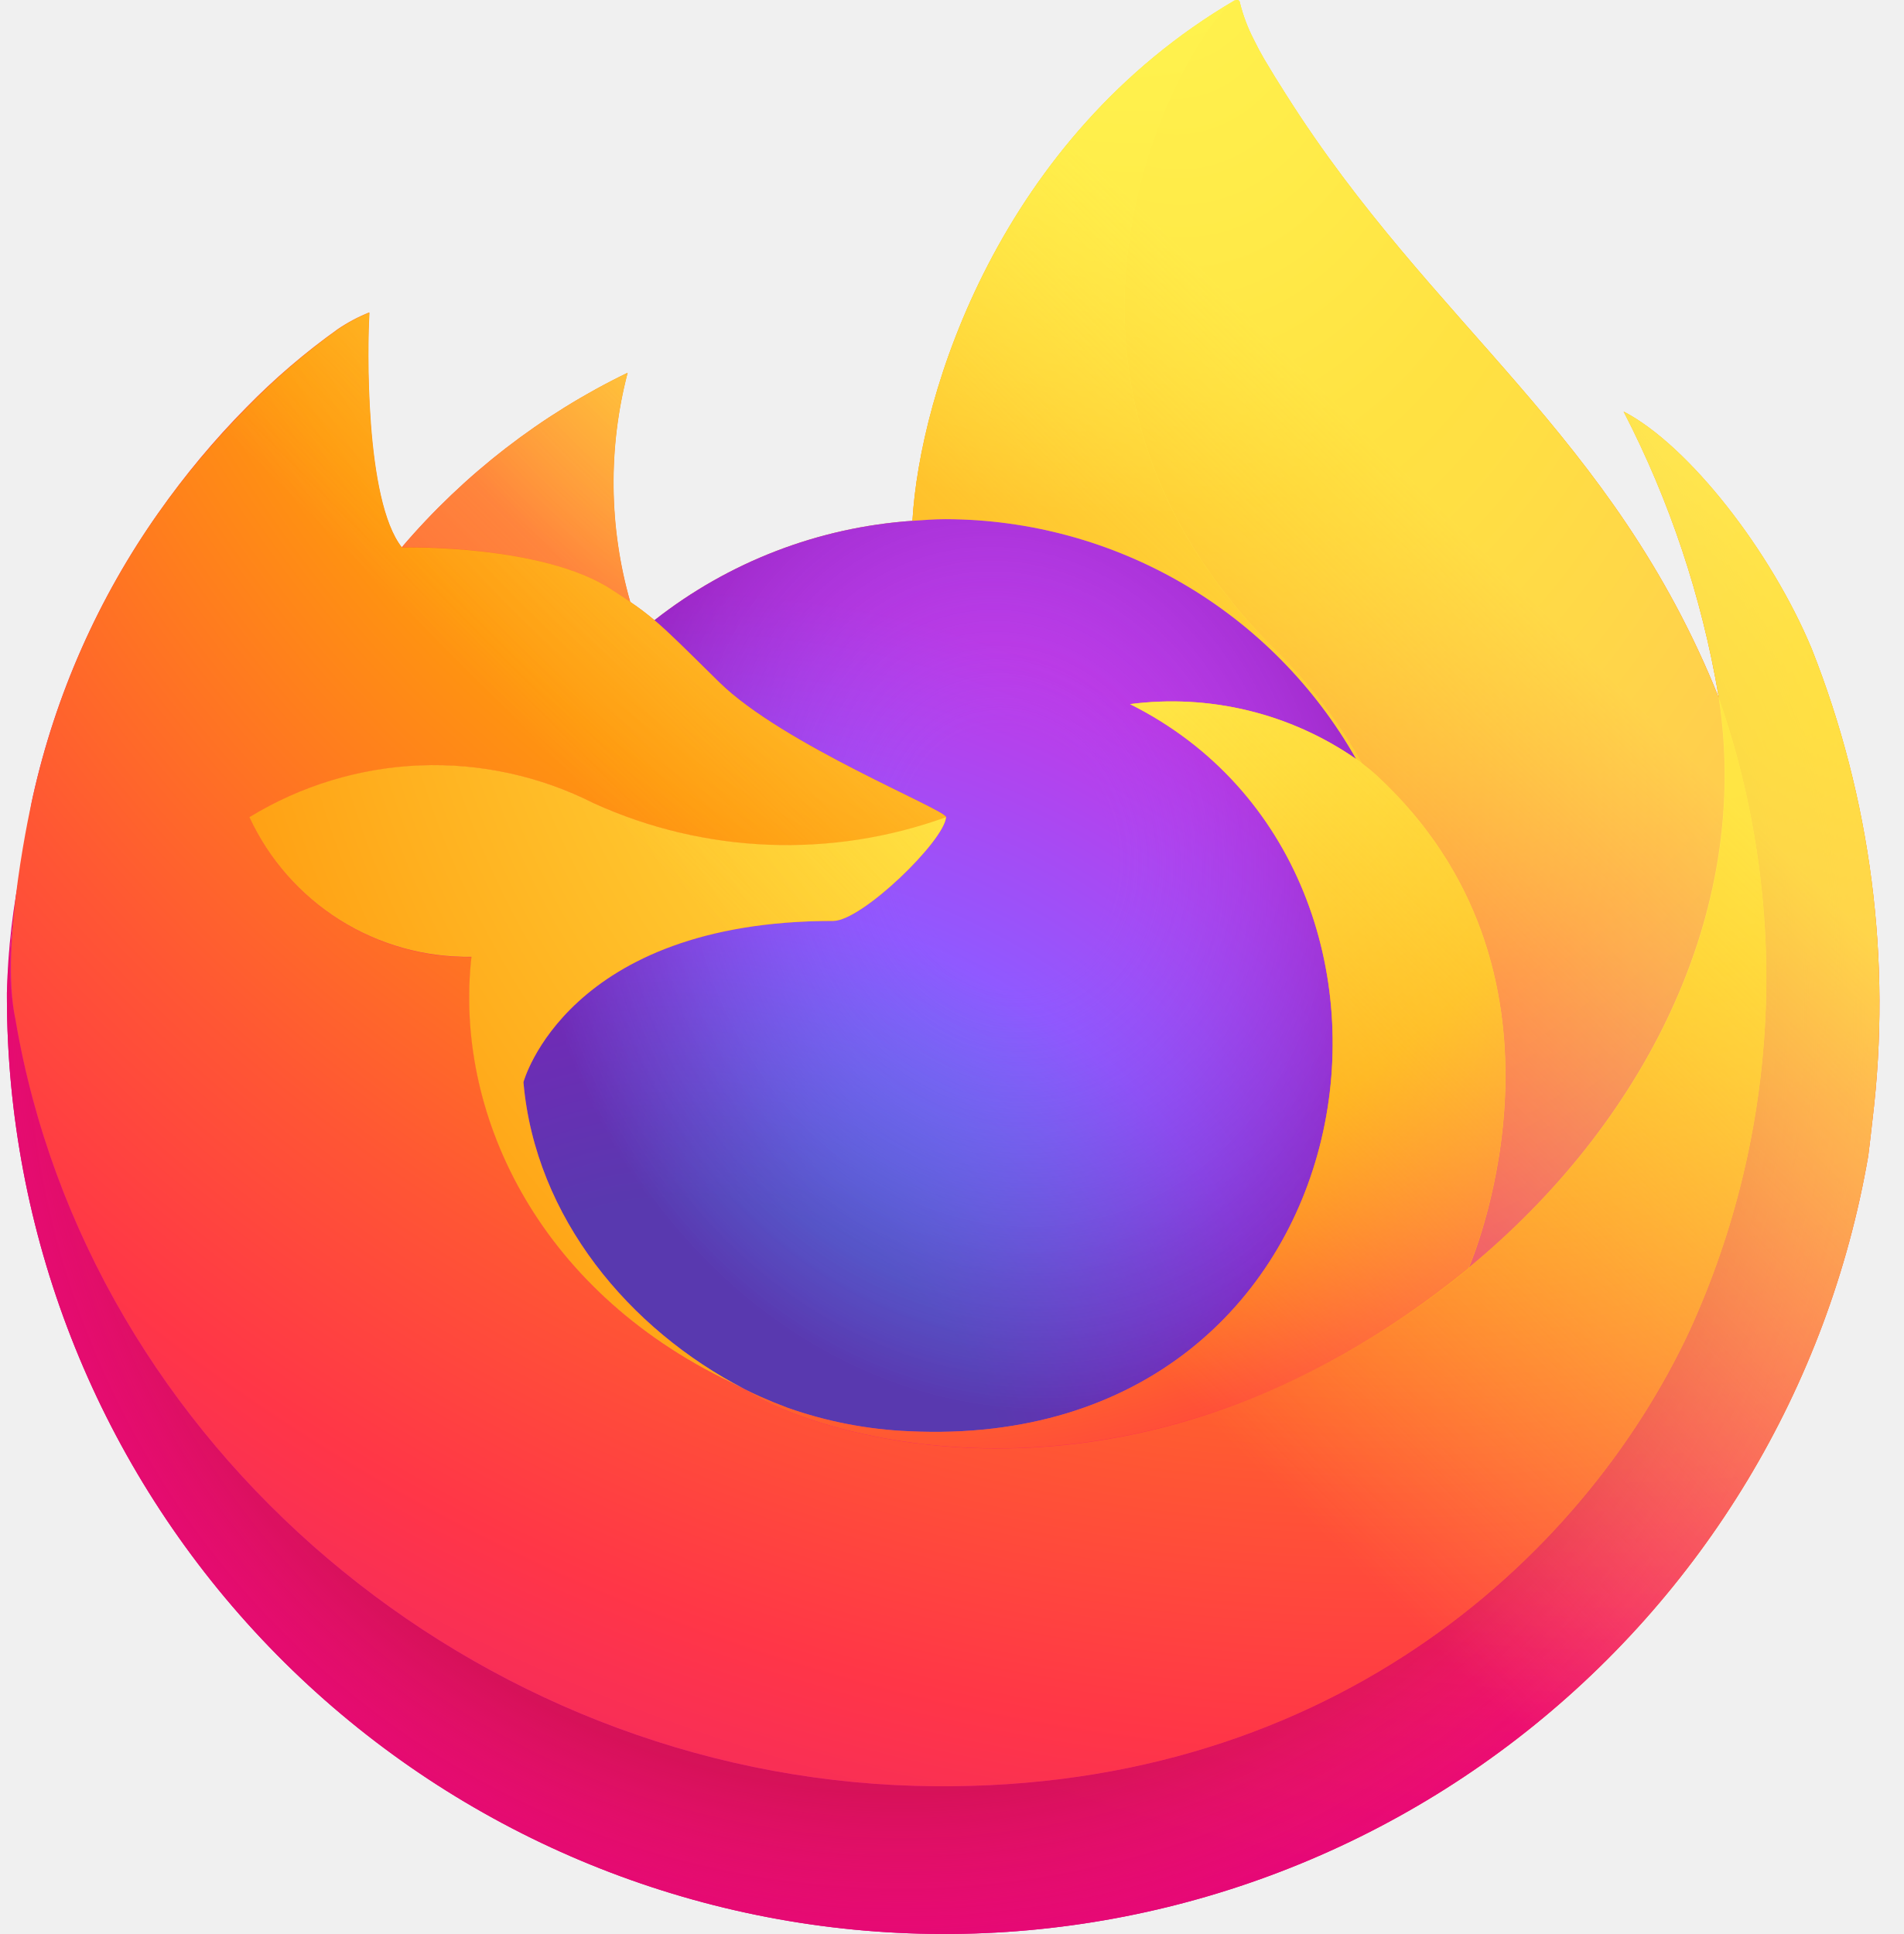
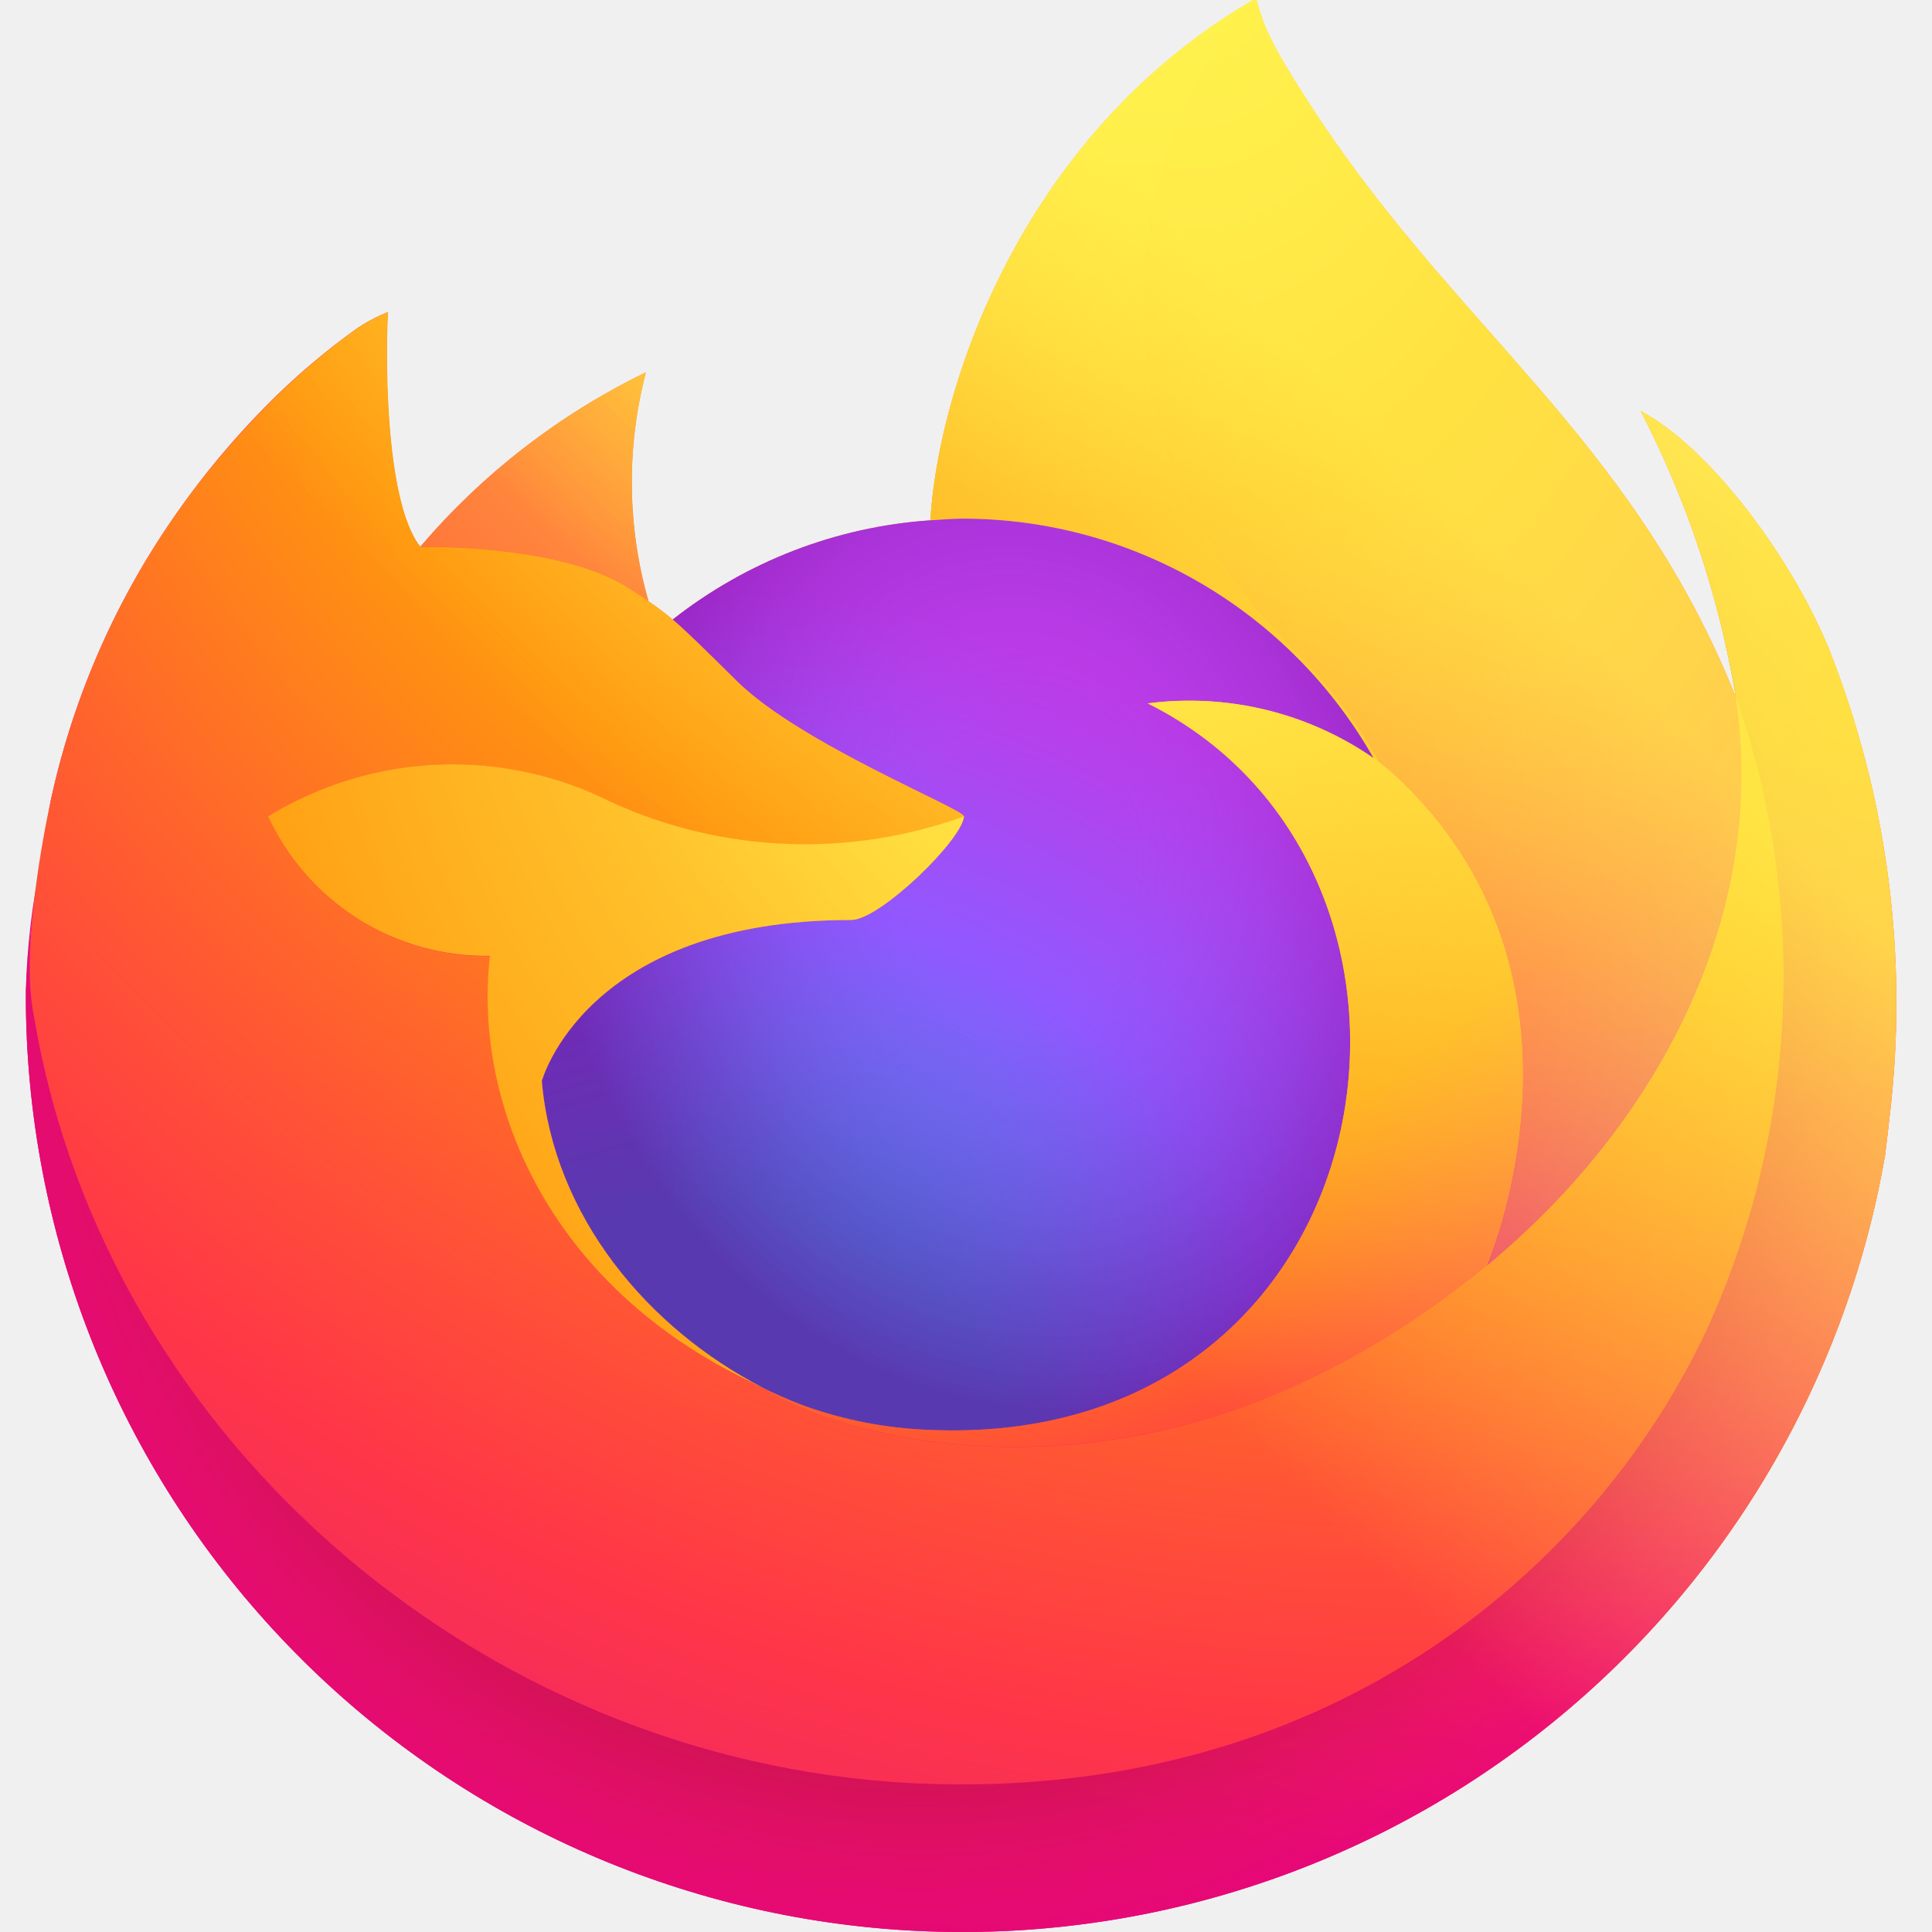
- <svg xmlns="http://www.w3.org/2000/svg" width="63" height="64" viewBox="0 0 63 64" fill="none">
+ <svg xmlns="http://www.w3.org/2000/svg" width="16" height="16" viewBox="0 0 16 16" fill="none">
  <g clip-path="url(#clip0_746_197)">
-     <path d="M59.947 21.47C58.599 18.227 55.865 14.726 53.724 13.619C55.251 16.576 56.311 19.753 56.866 23.034L56.871 23.086C53.364 14.343 47.417 10.817 42.56 3.14C42.309 2.749 42.065 2.353 41.829 1.953C41.707 1.744 41.593 1.53 41.487 1.312C41.286 0.922 41.131 0.51 41.025 0.084C41.025 0.064 41.018 0.045 41.005 0.031C40.992 0.016 40.974 0.006 40.954 0.004C40.935 -0.001 40.915 -0.001 40.896 0.004C40.892 0.004 40.885 0.011 40.881 0.013C40.876 0.014 40.865 0.022 40.858 0.025L40.87 0.004C33.079 4.566 30.436 13.011 30.192 17.235C27.081 17.449 24.106 18.596 21.656 20.525C21.4 20.309 21.133 20.106 20.856 19.919C20.149 17.445 20.119 14.826 20.768 12.337C17.907 13.723 15.365 15.688 13.302 18.107H13.288C12.058 16.549 12.145 11.411 12.215 10.338C11.852 10.484 11.504 10.668 11.18 10.888C10.094 11.662 9.08 12.531 8.148 13.485C7.086 14.561 6.116 15.725 5.248 16.964V16.968V16.963C3.254 19.79 1.84 22.984 1.087 26.361L1.045 26.566C0.931 27.21 0.829 27.855 0.74 28.503C0.74 28.526 0.735 28.548 0.733 28.571C0.461 29.982 0.293 31.411 0.229 32.847V33.007C0.236 40.774 3.156 48.255 8.412 53.973C13.669 59.691 20.878 63.229 28.617 63.888C36.356 64.547 44.06 62.279 50.207 57.533C56.355 52.786 60.498 45.906 61.818 38.252C61.87 37.852 61.913 37.456 61.959 37.052C62.598 31.772 61.906 26.415 59.947 21.47ZM24.196 45.751C24.341 45.82 24.477 45.896 24.626 45.962L24.648 45.976C24.497 45.904 24.347 45.829 24.196 45.751ZM56.874 23.093V23.064L56.879 23.097L56.874 23.093Z" fill="url(#paint0_linear_746_197)" />
-     <path d="M59.947 21.47C58.599 18.227 55.865 14.726 53.724 13.619C55.251 16.576 56.311 19.753 56.866 23.034V23.064L56.871 23.097C59.262 29.938 58.916 37.439 55.906 44.032C52.351 51.66 43.746 59.478 30.276 59.098C15.722 58.686 2.905 47.886 0.509 33.741C0.073 31.511 0.509 30.38 0.728 28.567C0.429 29.975 0.262 31.408 0.229 32.847V33.007C0.236 40.774 3.156 48.255 8.412 53.973C13.669 59.691 20.878 63.229 28.617 63.888C36.356 64.547 44.06 62.279 50.207 57.533C56.355 52.786 60.498 45.906 61.818 38.252C61.87 37.852 61.913 37.456 61.959 37.052C62.598 31.772 61.906 26.415 59.947 21.47Z" fill="url(#paint1_radial_746_197)" />
-     <path d="M59.947 21.47C58.599 18.227 55.865 14.726 53.724 13.619C55.251 16.576 56.311 19.753 56.866 23.034V23.064L56.871 23.097C59.262 29.938 58.916 37.439 55.906 44.032C52.351 51.66 43.746 59.478 30.276 59.098C15.722 58.686 2.905 47.886 0.509 33.741C0.073 31.511 0.509 30.38 0.728 28.567C0.429 29.975 0.262 31.408 0.229 32.847V33.007C0.236 40.774 3.156 48.255 8.412 53.973C13.669 59.691 20.878 63.229 28.617 63.888C36.356 64.547 44.06 62.279 50.207 57.533C56.355 52.786 60.498 45.906 61.818 38.252C61.87 37.852 61.913 37.456 61.959 37.052C62.598 31.772 61.906 26.415 59.947 21.47Z" fill="url(#paint2_radial_746_197)" />
-     <path d="M44.874 25.117C44.941 25.164 45.003 25.211 45.066 25.258C44.287 23.877 43.317 22.612 42.185 21.501C32.545 11.858 39.659 0.594 40.858 0.022L40.87 0.004C33.079 4.566 30.436 13.011 30.192 17.235C30.554 17.21 30.913 17.18 31.282 17.18C34.047 17.185 36.761 17.922 39.148 19.316C41.535 20.71 43.511 22.712 44.874 25.117Z" fill="url(#paint3_radial_746_197)" />
-     <path d="M31.302 27.042C31.251 27.814 28.525 30.475 27.572 30.475C18.752 30.475 17.32 35.811 17.32 35.811C17.71 40.304 20.841 44.005 24.626 45.962C24.799 46.052 24.974 46.133 25.149 46.212C25.453 46.346 25.757 46.471 26.06 46.585C27.359 47.044 28.72 47.307 30.096 47.363C45.556 48.089 48.551 28.876 37.395 23.301C40.026 22.958 42.692 23.605 44.874 25.117C43.511 22.712 41.535 20.71 39.148 19.316C36.761 17.922 34.047 17.185 31.282 17.18C30.914 17.18 30.554 17.21 30.192 17.235C27.081 17.449 24.106 18.596 21.656 20.525C22.129 20.925 22.663 21.46 23.787 22.568C25.892 24.642 31.29 26.79 31.302 27.042Z" fill="url(#paint4_radial_746_197)" />
-     <path d="M31.302 27.042C31.251 27.814 28.525 30.475 27.572 30.475C18.752 30.475 17.32 35.811 17.32 35.811C17.71 40.304 20.841 44.005 24.626 45.962C24.799 46.052 24.974 46.133 25.149 46.212C25.453 46.346 25.757 46.471 26.06 46.585C27.359 47.044 28.72 47.307 30.096 47.363C45.556 48.089 48.551 28.876 37.395 23.301C40.026 22.958 42.692 23.605 44.874 25.117C43.511 22.712 41.535 20.71 39.148 19.316C36.761 17.922 34.047 17.185 31.282 17.18C30.914 17.18 30.554 17.21 30.192 17.235C27.081 17.449 24.106 18.596 21.656 20.525C22.129 20.925 22.663 21.46 23.787 22.568C25.892 24.642 31.29 26.79 31.302 27.042Z" fill="url(#paint5_radial_746_197)" />
-     <path d="M20.21 19.494C20.461 19.654 20.668 19.793 20.85 19.919C20.143 17.445 20.113 14.826 20.763 12.337C17.901 13.723 15.359 15.688 13.296 18.107C13.448 18.103 17.947 18.023 20.21 19.494Z" fill="url(#paint6_radial_746_197)" />
-     <path d="M0.513 33.741C2.907 47.886 15.726 58.686 30.28 59.098C43.75 59.479 52.355 51.66 55.91 44.032C58.92 37.439 59.266 29.938 56.875 23.097V23.067C56.875 23.044 56.87 23.03 56.875 23.037L56.881 23.089C57.981 30.274 54.327 37.234 48.614 41.941L48.597 41.981C37.466 51.047 26.813 47.451 24.657 45.983C24.507 45.911 24.356 45.836 24.206 45.758C17.716 42.656 15.035 36.743 15.609 31.672C14.069 31.695 12.555 31.27 11.251 30.45C9.946 29.63 8.908 28.449 8.262 27.05C9.965 26.007 11.908 25.417 13.904 25.336C15.9 25.256 17.884 25.689 19.666 26.593C23.339 28.26 27.519 28.424 31.312 27.05C31.3 26.798 25.902 24.649 23.797 22.576C22.672 21.468 22.139 20.934 21.666 20.533C21.41 20.317 21.143 20.114 20.865 19.927C20.681 19.801 20.474 19.665 20.225 19.502C17.962 18.031 13.463 18.111 13.314 18.115H13.3C12.07 16.557 12.157 11.419 12.227 10.346C11.864 10.492 11.516 10.676 11.192 10.896C10.106 11.67 9.092 12.539 8.16 13.493C7.094 14.566 6.12 15.727 5.248 16.964V16.968V16.963C3.254 19.79 1.84 22.984 1.087 26.361C1.071 26.424 -0.031 31.242 0.513 33.741Z" fill="url(#paint7_radial_746_197)" />
-     <path d="M42.187 21.501C43.319 22.613 44.289 23.879 45.068 25.262C45.239 25.391 45.398 25.519 45.533 25.643C52.566 32.126 48.881 41.29 48.606 41.942C54.319 37.235 57.97 30.275 56.873 23.09C53.364 14.343 47.417 10.817 42.56 3.14C42.309 2.749 42.066 2.353 41.829 1.953C41.708 1.744 41.593 1.53 41.487 1.312C41.286 0.922 41.131 0.51 41.025 0.084C41.025 0.064 41.018 0.045 41.005 0.031C40.992 0.016 40.974 0.006 40.955 0.004C40.935 -0.001 40.915 -0.001 40.896 0.004C40.892 0.004 40.886 0.011 40.881 0.013C40.876 0.014 40.866 0.022 40.858 0.025C39.659 0.594 32.545 11.858 42.187 21.501Z" fill="url(#paint8_radial_746_197)" />
-     <path d="M45.528 25.639C45.379 25.505 45.224 25.378 45.063 25.258C45 25.211 44.937 25.164 44.87 25.117C42.688 23.605 40.023 22.958 37.391 23.301C48.548 28.879 45.554 48.089 30.093 47.363C28.716 47.307 27.356 47.044 26.057 46.585C25.753 46.471 25.45 46.347 25.146 46.212C24.971 46.132 24.795 46.052 24.623 45.962L24.644 45.976C26.8 47.447 37.449 51.043 48.584 41.974L48.601 41.934C48.879 41.286 52.564 32.12 45.528 25.639Z" fill="url(#paint9_radial_746_197)" />
-     <path d="M17.32 35.811C17.32 35.811 18.752 30.475 27.572 30.475C28.525 30.475 31.253 27.814 31.302 27.042C27.509 28.416 23.329 28.252 19.656 26.584C17.874 25.681 15.891 25.248 13.894 25.328C11.898 25.409 9.956 25.999 8.252 27.042C8.899 28.441 9.937 29.622 11.241 30.442C12.545 31.262 14.059 31.687 15.6 31.664C15.025 36.736 17.706 42.649 24.196 45.75C24.341 45.82 24.477 45.895 24.626 45.961C20.838 44.005 17.71 40.304 17.32 35.811Z" fill="url(#paint10_radial_746_197)" />
-     <path d="M59.947 21.47C58.599 18.227 55.865 14.726 53.724 13.619C55.251 16.576 56.311 19.753 56.866 23.034L56.871 23.086C53.364 14.343 47.417 10.817 42.56 3.14C42.309 2.749 42.065 2.353 41.829 1.953C41.707 1.744 41.593 1.53 41.487 1.312C41.286 0.922 41.131 0.51 41.025 0.084C41.025 0.064 41.018 0.045 41.005 0.031C40.992 0.016 40.974 0.006 40.954 0.004C40.935 -0.001 40.915 -0.001 40.896 0.004C40.892 0.004 40.885 0.011 40.881 0.013C40.876 0.014 40.865 0.022 40.858 0.025L40.87 0.004C33.079 4.566 30.436 13.011 30.192 17.235C30.554 17.21 30.913 17.18 31.282 17.18C34.047 17.185 36.761 17.922 39.148 19.316C41.535 20.71 43.511 22.712 44.873 25.117C42.692 23.605 40.026 22.958 37.394 23.301C48.551 28.879 45.558 48.089 30.096 47.363C28.72 47.307 27.359 47.044 26.06 46.585C25.756 46.471 25.453 46.347 25.149 46.212C24.974 46.132 24.799 46.052 24.626 45.962L24.648 45.976C24.497 45.904 24.347 45.829 24.196 45.751C24.341 45.82 24.477 45.896 24.626 45.962C20.838 44.005 17.71 40.304 17.32 35.811C17.32 35.811 18.752 30.475 27.572 30.475C28.525 30.475 31.253 27.814 31.302 27.042C31.29 26.79 25.892 24.641 23.787 22.568C22.663 21.46 22.129 20.926 21.656 20.525C21.4 20.309 21.133 20.106 20.856 19.919C20.149 17.445 20.119 14.826 20.768 12.337C17.907 13.723 15.365 15.688 13.302 18.107H13.288C12.058 16.549 12.145 11.411 12.215 10.338C11.852 10.484 11.504 10.668 11.18 10.888C10.094 11.662 9.08 12.531 8.148 13.485C7.086 14.561 6.116 15.725 5.248 16.964V16.968V16.963C3.254 19.79 1.84 22.984 1.087 26.361L1.045 26.566C0.987 26.839 0.725 28.225 0.687 28.523C0.687 28.5 0.687 28.545 0.687 28.523C0.448 29.954 0.295 31.398 0.229 32.847V33.007C0.236 40.774 3.156 48.255 8.412 53.973C13.669 59.691 20.878 63.229 28.617 63.888C36.356 64.547 44.06 62.279 50.207 57.533C56.355 52.786 60.498 45.906 61.818 38.252C61.87 37.852 61.913 37.456 61.959 37.052C62.598 31.772 61.906 26.415 59.947 21.47Z" fill="url(#paint11_linear_746_197)" />
+     <path d="M15.144 5.368C14.807 4.557 14.123 3.682 13.588 3.405C13.97 4.144 14.235 4.938 14.373 5.759L14.375 5.772C13.498 3.586 12.011 2.704 10.797 0.785C10.734 0.687 10.673 0.588 10.614 0.488C10.584 0.436 10.555 0.383 10.529 0.328C10.479 0.231 10.44 0.128 10.413 0.021C10.413 0.016 10.412 0.011 10.408 0.008C10.405 0.004 10.401 0.002 10.396 0.001C10.391 -0 10.386 -0 10.381 0.001C10.38 0.001 10.379 0.003 10.377 0.003C10.376 0.004 10.373 0.005 10.372 0.006L10.375 0.001C8.427 1.141 7.766 3.253 7.705 4.309C6.927 4.362 6.184 4.649 5.571 5.131C5.507 5.077 5.44 5.027 5.371 4.98C5.194 4.361 5.187 3.707 5.349 3.084C4.634 3.431 3.998 3.922 3.483 4.527H3.479C3.172 4.137 3.193 2.853 3.211 2.584C3.12 2.621 3.033 2.667 2.952 2.722C2.681 2.916 2.427 3.133 2.194 3.371C1.929 3.64 1.686 3.931 1.469 4.241V4.242V4.241C0.971 4.948 0.617 5.746 0.429 6.59L0.418 6.642C0.39 6.802 0.364 6.964 0.342 7.126C0.342 7.132 0.341 7.137 0.34 7.143C0.272 7.496 0.23 7.853 0.214 8.212V8.252C0.216 10.193 0.946 12.064 2.26 13.493C3.574 14.923 5.377 15.807 7.311 15.972C9.246 16.137 11.172 15.57 12.709 14.383C14.246 13.197 15.282 11.476 15.612 9.563C15.625 9.463 15.635 9.364 15.647 9.263C15.807 7.943 15.634 6.604 15.144 5.368ZM6.206 11.438C6.242 11.455 6.276 11.474 6.314 11.491L6.319 11.494C6.281 11.476 6.244 11.457 6.206 11.438ZM14.376 5.773V5.766L14.377 5.774L14.376 5.773Z" fill="url(#paint0_linear_746_197)" />
+     <path d="M15.144 5.368C14.807 4.557 14.123 3.682 13.588 3.405C13.97 4.144 14.235 4.938 14.373 5.759V5.766L14.375 5.774C14.973 7.485 14.886 9.36 14.134 11.008C13.245 12.915 11.094 14.87 7.726 14.774C4.088 14.671 0.883 11.972 0.284 8.435C0.175 7.878 0.284 7.595 0.339 7.142C0.264 7.494 0.223 7.852 0.214 8.212V8.252C0.216 10.193 0.946 12.064 2.26 13.493C3.574 14.923 5.377 15.807 7.311 15.972C9.246 16.137 11.172 15.57 12.709 14.383C14.246 13.197 15.282 11.476 15.612 9.563C15.625 9.463 15.635 9.364 15.647 9.263C15.807 7.943 15.634 6.604 15.144 5.368Z" fill="url(#paint1_radial_746_197)" />
+     <path d="M15.144 5.368C14.807 4.557 14.123 3.682 13.588 3.405C13.97 4.144 14.235 4.938 14.373 5.759V5.766L14.375 5.774C14.973 7.485 14.886 9.36 14.134 11.008C13.245 12.915 11.094 14.87 7.726 14.774C4.088 14.671 0.883 11.972 0.284 8.435C0.175 7.878 0.284 7.595 0.339 7.142C0.264 7.494 0.223 7.852 0.214 8.212V8.252C0.216 10.193 0.946 12.064 2.26 13.493C3.574 14.923 5.377 15.807 7.311 15.972C9.246 16.137 11.172 15.57 12.709 14.383C14.246 13.197 15.282 11.476 15.612 9.563C15.625 9.463 15.635 9.364 15.647 9.263C15.807 7.943 15.634 6.604 15.144 5.368Z" fill="url(#paint2_radial_746_197)" />
+     <path d="M11.376 6.279C11.392 6.291 11.408 6.303 11.424 6.315C11.229 5.969 10.986 5.653 10.703 5.375C8.293 2.965 10.072 0.148 10.372 0.005L10.375 0.001C8.427 1.141 7.766 3.253 7.705 4.309C7.796 4.303 7.885 4.295 7.978 4.295C8.669 4.296 9.347 4.48 9.944 4.829C10.541 5.178 11.035 5.678 11.376 6.279Z" fill="url(#paint3_radial_746_197)" />
+     <path d="M7.983 6.761C7.97 6.953 7.288 7.619 7.05 7.619C4.845 7.619 4.487 8.953 4.487 8.953C4.585 10.076 5.367 11.001 6.314 11.491C6.357 11.513 6.401 11.533 6.444 11.553C6.52 11.587 6.596 11.618 6.672 11.646C6.997 11.761 7.337 11.827 7.681 11.841C11.546 12.022 12.295 7.219 9.506 5.825C10.164 5.74 10.83 5.901 11.376 6.279C11.035 5.678 10.541 5.178 9.944 4.829C9.347 4.48 8.669 4.296 7.978 4.295C7.886 4.295 7.796 4.303 7.705 4.309C6.927 4.362 6.184 4.649 5.571 5.131C5.689 5.231 5.823 5.365 6.104 5.642C6.63 6.161 7.98 6.698 7.983 6.761Z" fill="url(#paint4_radial_746_197)" />
+     <path d="M7.983 6.761C7.97 6.953 7.288 7.619 7.05 7.619C4.845 7.619 4.487 8.953 4.487 8.953C4.585 10.076 5.367 11.001 6.314 11.491C6.357 11.513 6.401 11.533 6.444 11.553C6.52 11.587 6.596 11.618 6.672 11.646C6.997 11.761 7.337 11.827 7.681 11.841C11.546 12.022 12.295 7.219 9.506 5.825C10.164 5.74 10.83 5.901 11.376 6.279C11.035 5.678 10.541 5.178 9.944 4.829C9.347 4.48 8.669 4.296 7.978 4.295C7.886 4.295 7.796 4.303 7.705 4.309C6.927 4.362 6.184 4.649 5.571 5.131C5.689 5.231 5.823 5.365 6.104 5.642C6.63 6.161 7.98 6.698 7.983 6.761Z" fill="url(#paint5_radial_746_197)" />
+     <path d="M5.21 4.873C5.272 4.913 5.324 4.948 5.37 4.98C5.193 4.361 5.185 3.707 5.348 3.084C4.632 3.431 3.997 3.922 3.481 4.527C3.519 4.526 4.644 4.506 5.21 4.873Z" fill="url(#paint6_radial_746_197)" />
+     <path d="M0.285 8.435C0.884 11.972 4.089 14.671 7.727 14.774C11.095 14.87 13.246 12.915 14.135 11.008C14.887 9.36 14.974 7.485 14.376 5.774V5.767C14.376 5.761 14.375 5.758 14.376 5.759L14.377 5.772C14.652 7.569 13.739 9.309 12.311 10.485L12.306 10.495C9.524 12.762 6.86 11.863 6.321 11.496C6.284 11.478 6.246 11.459 6.209 11.44C4.586 10.664 3.916 9.186 4.059 7.918C3.674 7.924 3.296 7.818 2.97 7.613C2.644 7.407 2.384 7.112 2.223 6.763C2.648 6.502 3.134 6.354 3.633 6.334C4.132 6.314 4.628 6.422 5.073 6.648C5.992 7.065 7.037 7.106 7.985 6.763C7.982 6.7 6.633 6.162 6.106 5.644C5.825 5.367 5.692 5.234 5.573 5.133C5.51 5.079 5.443 5.029 5.373 4.982C5.327 4.95 5.276 4.916 5.213 4.875C4.648 4.508 3.523 4.528 3.486 4.529H3.482C3.175 4.139 3.196 2.855 3.214 2.586C3.123 2.623 3.036 2.669 2.955 2.724C2.684 2.918 2.43 3.135 2.197 3.373C1.931 3.642 1.687 3.932 1.469 4.241V4.242V4.241C0.971 4.948 0.617 5.746 0.429 6.59C0.425 6.606 0.149 7.811 0.285 8.435Z" fill="url(#paint7_radial_746_197)" />
+     <path d="M10.704 5.375C10.987 5.653 11.229 5.97 11.424 6.316C11.467 6.348 11.507 6.38 11.54 6.411C13.299 8.031 12.377 10.322 12.309 10.486C13.737 9.309 14.65 7.569 14.375 5.773C13.498 3.586 12.011 2.704 10.797 0.785C10.734 0.687 10.674 0.588 10.614 0.488C10.584 0.436 10.556 0.383 10.529 0.328C10.479 0.231 10.44 0.128 10.413 0.021C10.413 0.016 10.412 0.011 10.408 0.008C10.405 0.004 10.401 0.002 10.396 0.001C10.391 -0 10.386 -0 10.381 0.001C10.38 0.001 10.379 0.003 10.377 0.003C10.376 0.004 10.373 0.005 10.372 0.006C10.072 0.148 8.293 2.965 10.704 5.375Z" fill="url(#paint8_radial_746_197)" />
+     <path d="M11.539 6.41C11.502 6.376 11.463 6.345 11.423 6.315C11.407 6.303 11.391 6.291 11.375 6.279C10.829 5.901 10.163 5.74 9.505 5.825C12.294 7.22 11.546 12.022 7.68 11.841C7.336 11.827 6.996 11.761 6.671 11.646C6.595 11.618 6.519 11.587 6.444 11.553C6.4 11.533 6.356 11.513 6.313 11.491L6.318 11.494C6.857 11.862 9.519 12.761 12.303 10.493L12.307 10.483C12.377 10.321 13.298 8.03 11.539 6.41Z" fill="url(#paint9_radial_746_197)" />
+     <path d="M4.487 8.953C4.487 8.953 4.845 7.619 7.05 7.619C7.288 7.619 7.97 6.953 7.983 6.761C7.034 7.104 5.989 7.063 5.071 6.646C4.626 6.42 4.13 6.312 3.631 6.332C3.132 6.352 2.646 6.5 2.22 6.761C2.382 7.11 2.641 7.405 2.967 7.611C3.293 7.816 3.672 7.922 4.057 7.916C3.913 9.184 4.584 10.662 6.206 11.438C6.242 11.455 6.276 11.474 6.314 11.49C5.367 11.001 4.585 10.076 4.487 8.953Z" fill="url(#paint10_radial_746_197)" />
+     <path d="M15.144 5.368C14.807 4.557 14.123 3.682 13.588 3.405C13.97 4.144 14.235 4.938 14.373 5.759L14.375 5.772C13.498 3.586 12.011 2.704 10.797 0.785C10.734 0.687 10.673 0.588 10.614 0.488C10.584 0.436 10.555 0.383 10.529 0.328C10.479 0.231 10.44 0.128 10.413 0.021C10.413 0.016 10.412 0.011 10.408 0.008C10.405 0.004 10.401 0.002 10.396 0.001C10.391 -0 10.386 -0 10.381 0.001C10.38 0.001 10.379 0.003 10.377 0.003C10.376 0.004 10.373 0.005 10.372 0.006L10.375 0.001C8.427 1.141 7.766 3.253 7.705 4.309C7.796 4.303 7.885 4.295 7.978 4.295C8.669 4.296 9.347 4.48 9.944 4.829C10.541 5.178 11.035 5.678 11.376 6.279C10.83 5.901 10.164 5.74 9.506 5.825C12.295 7.22 11.546 12.022 7.681 11.841C7.337 11.827 6.997 11.761 6.672 11.646C6.596 11.618 6.52 11.587 6.444 11.553C6.401 11.533 6.357 11.513 6.314 11.491L6.319 11.494C6.281 11.476 6.244 11.457 6.206 11.438C6.242 11.455 6.276 11.474 6.314 11.491C5.367 11.001 4.585 10.076 4.487 8.953C4.487 8.953 4.845 7.619 7.05 7.619C7.288 7.619 7.97 6.953 7.983 6.761C7.98 6.698 6.63 6.16 6.104 5.642C5.823 5.365 5.689 5.232 5.571 5.131C5.507 5.077 5.44 5.027 5.371 4.98C5.194 4.361 5.187 3.707 5.349 3.084C4.634 3.431 3.998 3.922 3.483 4.527H3.479C3.172 4.137 3.193 2.853 3.211 2.584C3.12 2.621 3.033 2.667 2.952 2.722C2.681 2.916 2.427 3.133 2.194 3.371C1.929 3.64 1.686 3.931 1.469 4.241V4.242V4.241C0.971 4.948 0.617 5.746 0.429 6.59L0.418 6.642C0.404 6.71 0.338 7.056 0.329 7.131C0.329 7.136 0.329 7.125 0.329 7.131C0.269 7.488 0.231 7.849 0.214 8.212V8.252C0.216 10.193 0.946 12.064 2.26 13.493C3.574 14.923 5.377 15.807 7.311 15.972C9.246 16.137 11.172 15.57 12.709 14.383C14.246 13.197 15.282 11.476 15.612 9.563C15.625 9.463 15.635 9.364 15.647 9.263C15.807 7.943 15.634 6.604 15.144 5.368Z" fill="url(#paint11_linear_746_197)" />
  </g>
  <defs>
-     <linearGradient id="paint0_linear_746_197" x1="55.841" y1="9.915" x2="4.349" y2="59.596" gradientUnits="userSpaceOnUse">
+     <linearGradient id="paint0_linear_746_197" x1="14.117" y1="2.479" x2="1.244" y2="14.899" gradientUnits="userSpaceOnUse">
      <stop offset="0.048" stop-color="#FFF44F" />
      <stop offset="0.111" stop-color="#FFE847" />
      <stop offset="0.225" stop-color="#FFC830" />
      <stop offset="0.368" stop-color="#FF980E" />
      <stop offset="0.401" stop-color="#FF8B16" />
      <stop offset="0.462" stop-color="#FF672A" />
      <stop offset="0.534" stop-color="#FF3647" />
      <stop offset="0.705" stop-color="#E31587" />
    </linearGradient>
-     <radialGradient id="paint1_radial_746_197" cx="0" cy="0" r="1" gradientUnits="userSpaceOnUse" gradientTransform="translate(53.4618 7.10286) scale(64.6642 64.6642)">
+     <radialGradient id="paint1_radial_746_197" cx="0" cy="0" r="1" gradientUnits="userSpaceOnUse" gradientTransform="translate(13.5226 1.77571) scale(16.1661)">
      <stop offset="0.129" stop-color="#FFBD4F" />
      <stop offset="0.186" stop-color="#FFAC31" />
      <stop offset="0.247" stop-color="#FF9D17" />
      <stop offset="0.283" stop-color="#FF980E" />
      <stop offset="0.403" stop-color="#FF563B" />
      <stop offset="0.467" stop-color="#FF3750" />
      <stop offset="0.71" stop-color="#F5156C" />
      <stop offset="0.782" stop-color="#EB0878" />
      <stop offset="0.86" stop-color="#E50080" />
    </radialGradient>
-     <radialGradient id="paint2_radial_746_197" cx="0" cy="0" r="1" gradientUnits="userSpaceOnUse" gradientTransform="translate(29.8329 33.5393) scale(64.6642 64.6642)">
+     <radialGradient id="paint2_radial_746_197" cx="0" cy="0" r="1" gradientUnits="userSpaceOnUse" gradientTransform="translate(7.61532 8.38484) scale(16.1661)">
      <stop offset="0.3" stop-color="#960E18" />
      <stop offset="0.351" stop-color="#B11927" stop-opacity="0.74" />
      <stop offset="0.435" stop-color="#DB293D" stop-opacity="0.343" />
      <stop offset="0.497" stop-color="#F5334B" stop-opacity="0.094" />
      <stop offset="0.53" stop-color="#FF3750" stop-opacity="0" />
    </radialGradient>
-     <radialGradient id="paint3_radial_746_197" cx="0" cy="0" r="1" gradientUnits="userSpaceOnUse" gradientTransform="translate(37.629 -7.57198) scale(46.8465 46.8465)">
+     <radialGradient id="paint3_radial_746_197" cx="0" cy="0" r="1" gradientUnits="userSpaceOnUse" gradientTransform="translate(9.56437 -1.893) scale(11.7116 11.7116)">
      <stop offset="0.132" stop-color="#FFF44F" />
      <stop offset="0.252" stop-color="#FFDC3E" />
      <stop offset="0.506" stop-color="#FF9D12" />
      <stop offset="0.526" stop-color="#FF980E" />
    </radialGradient>
-     <radialGradient id="paint4_radial_746_197" cx="0" cy="0" r="1" gradientUnits="userSpaceOnUse" gradientTransform="translate(22.6804 50.4303) scale(30.7895 30.7895)">
+     <radialGradient id="paint4_radial_746_197" cx="0" cy="0" r="1" gradientUnits="userSpaceOnUse" gradientTransform="translate(5.82721 12.6076) scale(7.69737 7.69737)">
      <stop offset="0.353" stop-color="#3A8EE6" />
      <stop offset="0.472" stop-color="#5C79F0" />
      <stop offset="0.669" stop-color="#9059FF" />
      <stop offset="1" stop-color="#C139E6" />
    </radialGradient>
-     <radialGradient id="paint5_radial_746_197" cx="0" cy="0" r="1" gradientUnits="userSpaceOnUse" gradientTransform="translate(33.3666 28.2398) rotate(-13.5916) scale(16.3244 19.1118)">
+     <radialGradient id="paint5_radial_746_197" cx="0" cy="0" r="1" gradientUnits="userSpaceOnUse" gradientTransform="translate(8.49875 7.05996) rotate(-13.5916) scale(4.0811 4.77795)">
      <stop offset="0.206" stop-color="#9059FF" stop-opacity="0" />
      <stop offset="0.278" stop-color="#8C4FF3" stop-opacity="0.064" />
      <stop offset="0.747" stop-color="#7716A8" stop-opacity="0.45" />
      <stop offset="0.975" stop-color="#6E008B" stop-opacity="0.6" />
    </radialGradient>
-     <radialGradient id="paint6_radial_746_197" cx="0" cy="0" r="1" gradientUnits="userSpaceOnUse" gradientTransform="translate(29.0165 4.45696) scale(22.1499 22.1499)">
+     <radialGradient id="paint6_radial_746_197" cx="0" cy="0" r="1" gradientUnits="userSpaceOnUse" gradientTransform="translate(7.41122 1.11425) scale(5.53748)">
      <stop stop-color="#FFE226" />
      <stop offset="0.121" stop-color="#FFDB27" />
      <stop offset="0.295" stop-color="#FFC82A" />
      <stop offset="0.502" stop-color="#FFA930" />
      <stop offset="0.732" stop-color="#FF7E37" />
      <stop offset="0.792" stop-color="#FF7139" />
    </radialGradient>
-     <radialGradient id="paint7_radial_746_197" cx="0" cy="0" r="1" gradientUnits="userSpaceOnUse" gradientTransform="translate(46.4269 -9.59202) scale(94.5037 94.5037)">
+     <radialGradient id="paint7_radial_746_197" cx="0" cy="0" r="1" gradientUnits="userSpaceOnUse" gradientTransform="translate(11.7638 -2.398) scale(23.6259 23.6259)">
      <stop offset="0.113" stop-color="#FFF44F" />
      <stop offset="0.456" stop-color="#FF980E" />
      <stop offset="0.622" stop-color="#FF5634" />
      <stop offset="0.716" stop-color="#FF3647" />
      <stop offset="0.904" stop-color="#E31587" />
    </radialGradient>
-     <radialGradient id="paint8_radial_746_197" cx="0" cy="0" r="1" gradientUnits="userSpaceOnUse" gradientTransform="translate(38.4619 -4.33741) rotate(83.976) scale(69.264 45.4574)">
+     <radialGradient id="paint8_radial_746_197" cx="0" cy="0" r="1" gradientUnits="userSpaceOnUse" gradientTransform="translate(9.77259 -1.08435) rotate(83.976) scale(17.316 11.3643)">
      <stop stop-color="#FFF44F" />
      <stop offset="0.06" stop-color="#FFE847" />
      <stop offset="0.168" stop-color="#FFC830" />
      <stop offset="0.304" stop-color="#FF980E" />
      <stop offset="0.356" stop-color="#FF8B16" />
      <stop offset="0.455" stop-color="#FF672A" />
      <stop offset="0.57" stop-color="#FF3647" />
      <stop offset="0.737" stop-color="#E31587" />
    </radialGradient>
-     <radialGradient id="paint9_radial_746_197" cx="0" cy="0" r="1" gradientUnits="userSpaceOnUse" gradientTransform="translate(28.4946 12.6611) scale(59.0003 59.0003)">
+     <radialGradient id="paint9_radial_746_197" cx="0" cy="0" r="1" gradientUnits="userSpaceOnUse" gradientTransform="translate(7.28074 3.16529) scale(14.7501 14.7501)">
      <stop offset="0.137" stop-color="#FFF44F" />
      <stop offset="0.48" stop-color="#FF980E" />
      <stop offset="0.592" stop-color="#FF5634" />
      <stop offset="0.655" stop-color="#FF3647" />
      <stop offset="0.904" stop-color="#E31587" />
    </radialGradient>
-     <radialGradient id="paint10_radial_746_197" cx="0" cy="0" r="1" gradientUnits="userSpaceOnUse" gradientTransform="translate(44.0691 16.1146) scale(64.5754 64.5754)">
+     <radialGradient id="paint10_radial_746_197" cx="0" cy="0" r="1" gradientUnits="userSpaceOnUse" gradientTransform="translate(11.1744 4.02866) scale(16.1438)">
      <stop offset="0.094" stop-color="#FFF44F" />
      <stop offset="0.231" stop-color="#FFE141" />
      <stop offset="0.509" stop-color="#FFAF1E" />
      <stop offset="0.626" stop-color="#FF980E" />
    </radialGradient>
-     <linearGradient id="paint11_linear_746_197" x1="55.222" y1="9.65" x2="11.408" y2="53.464" gradientUnits="userSpaceOnUse">
+     <linearGradient id="paint11_linear_746_197" x1="13.963" y1="2.412" x2="3.009" y2="13.366" gradientUnits="userSpaceOnUse">
      <stop offset="0.167" stop-color="#FFF44F" stop-opacity="0.8" />
      <stop offset="0.266" stop-color="#FFF44F" stop-opacity="0.634" />
      <stop offset="0.489" stop-color="#FFF44F" stop-opacity="0.217" />
      <stop offset="0.6" stop-color="#FFF44F" stop-opacity="0" />
    </linearGradient>
    <clipPath id="clip0_746_197">
-       <rect width="61.96" height="64" fill="white" transform="translate(0.229492)" />
+       <rect width="15.49" height="16" fill="white" transform="translate(0.214478)" />
    </clipPath>
  </defs>
</svg>
